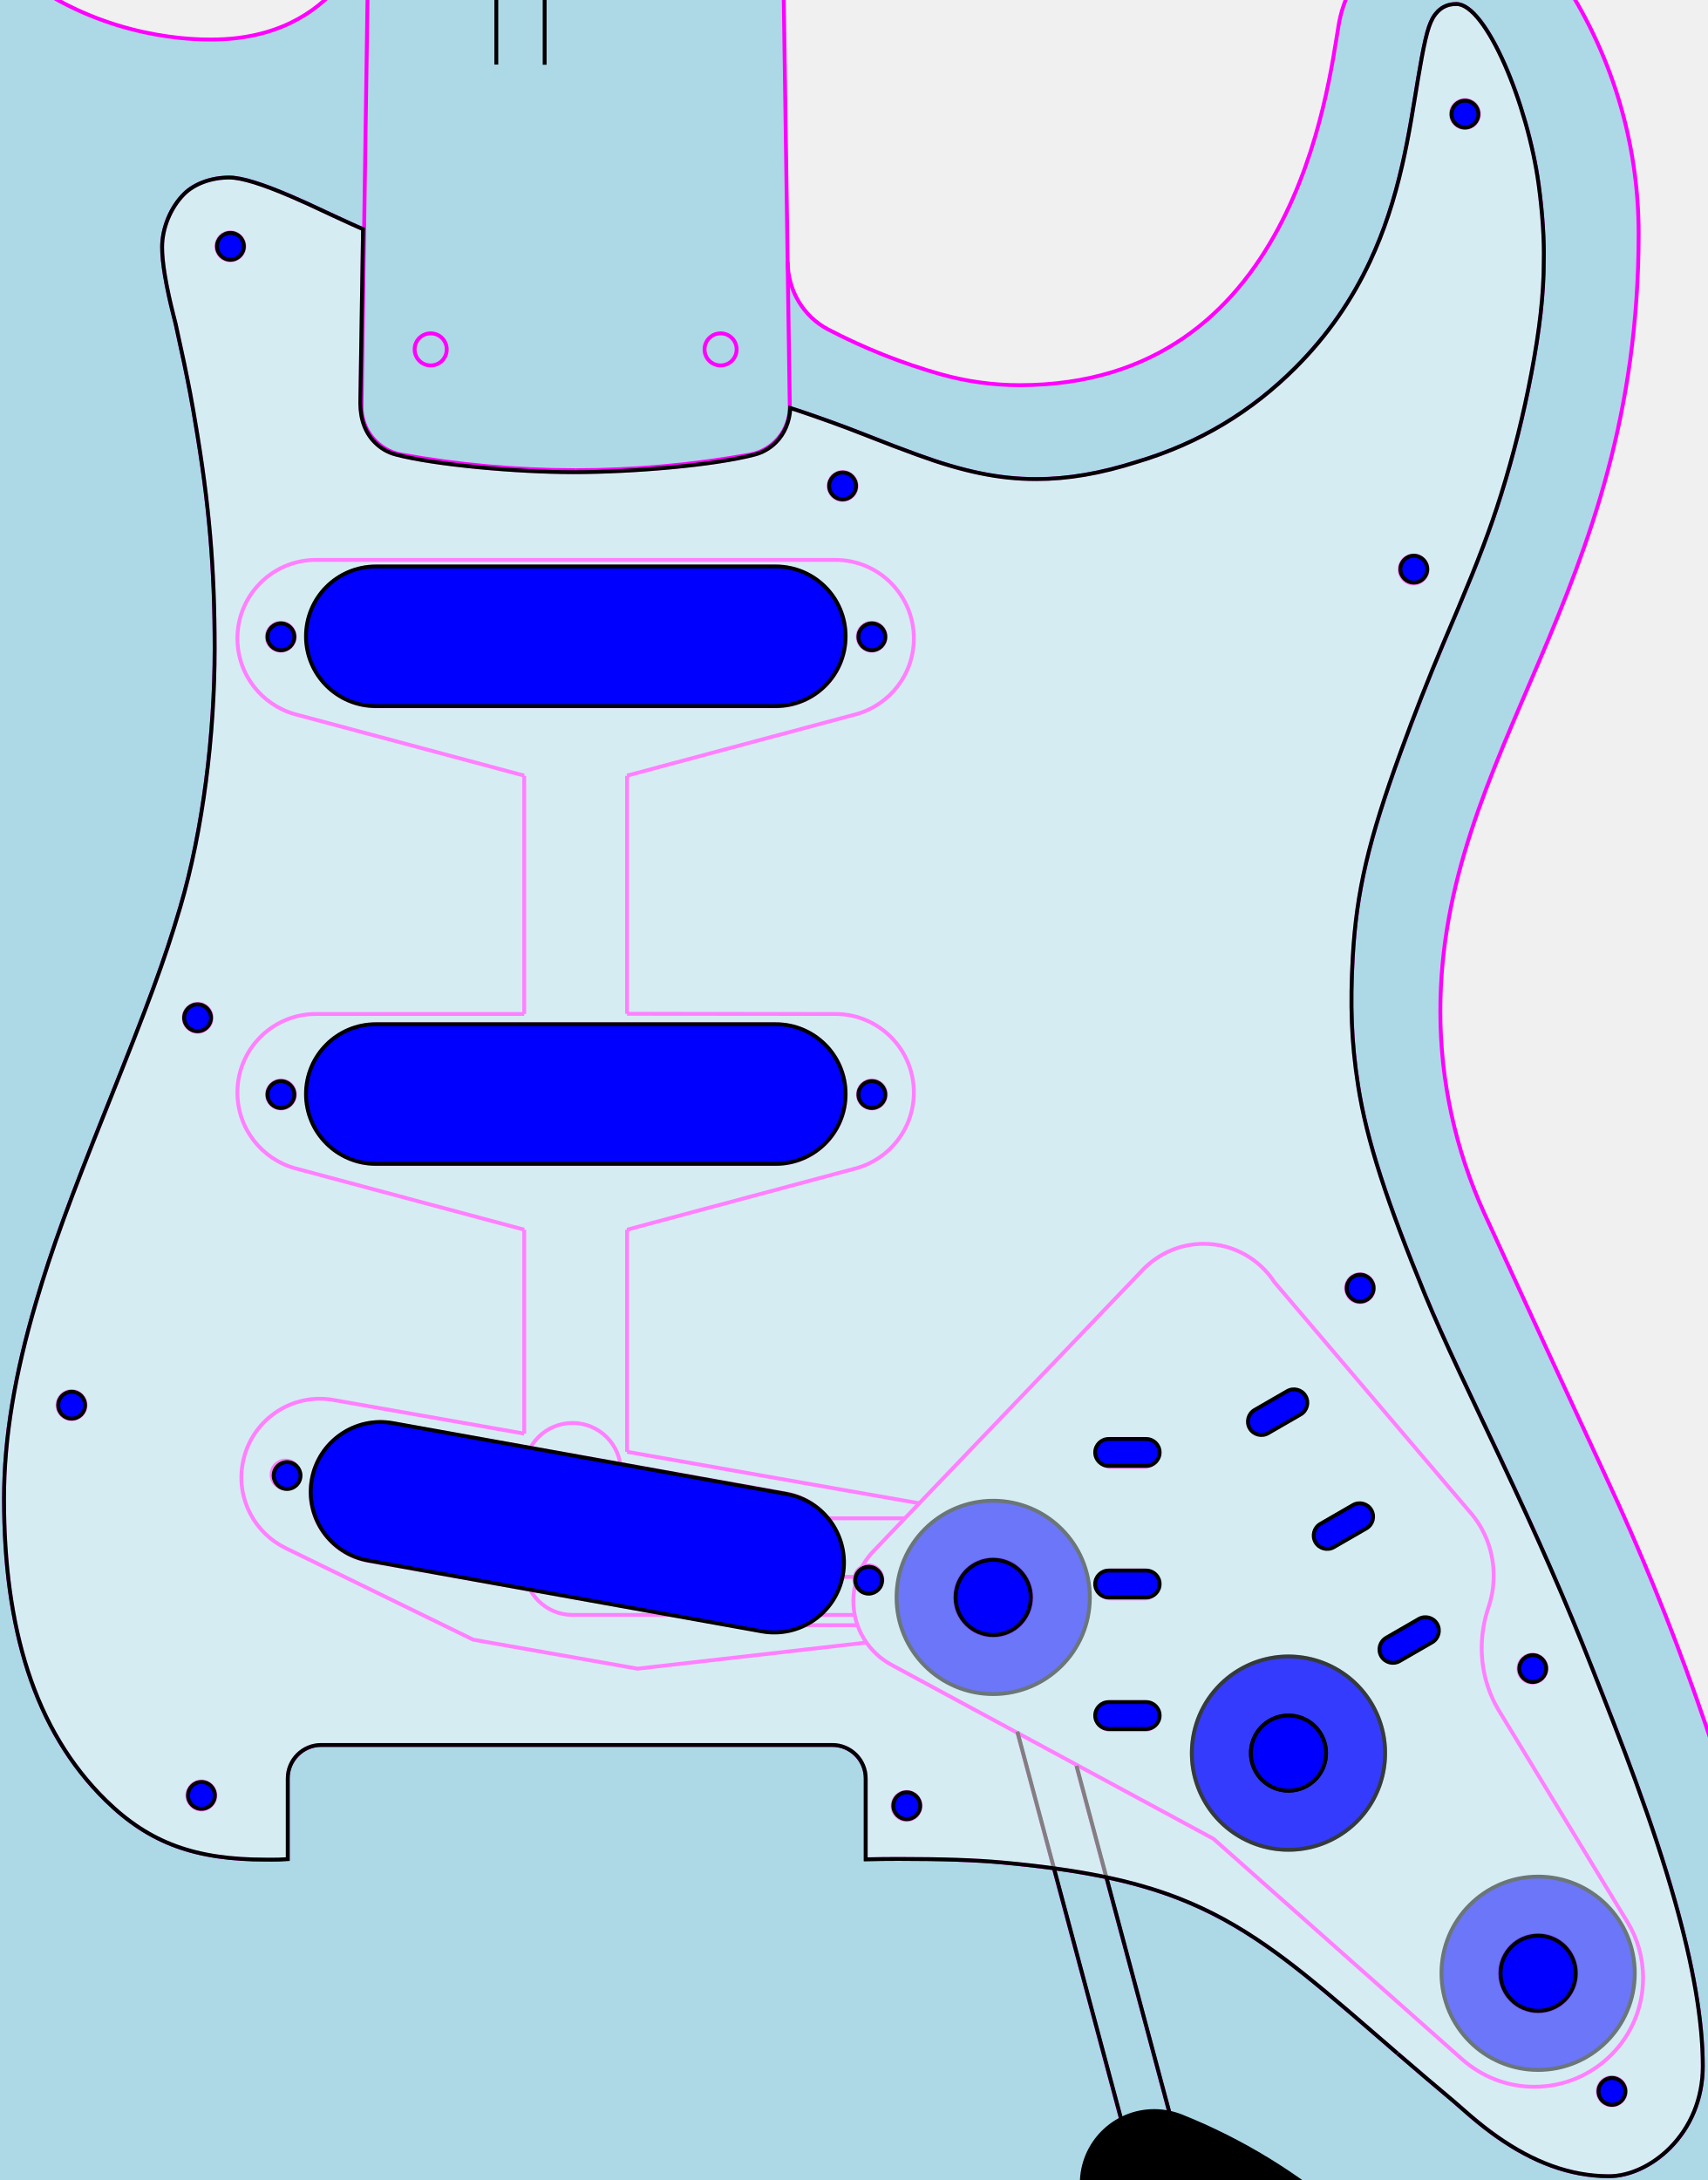
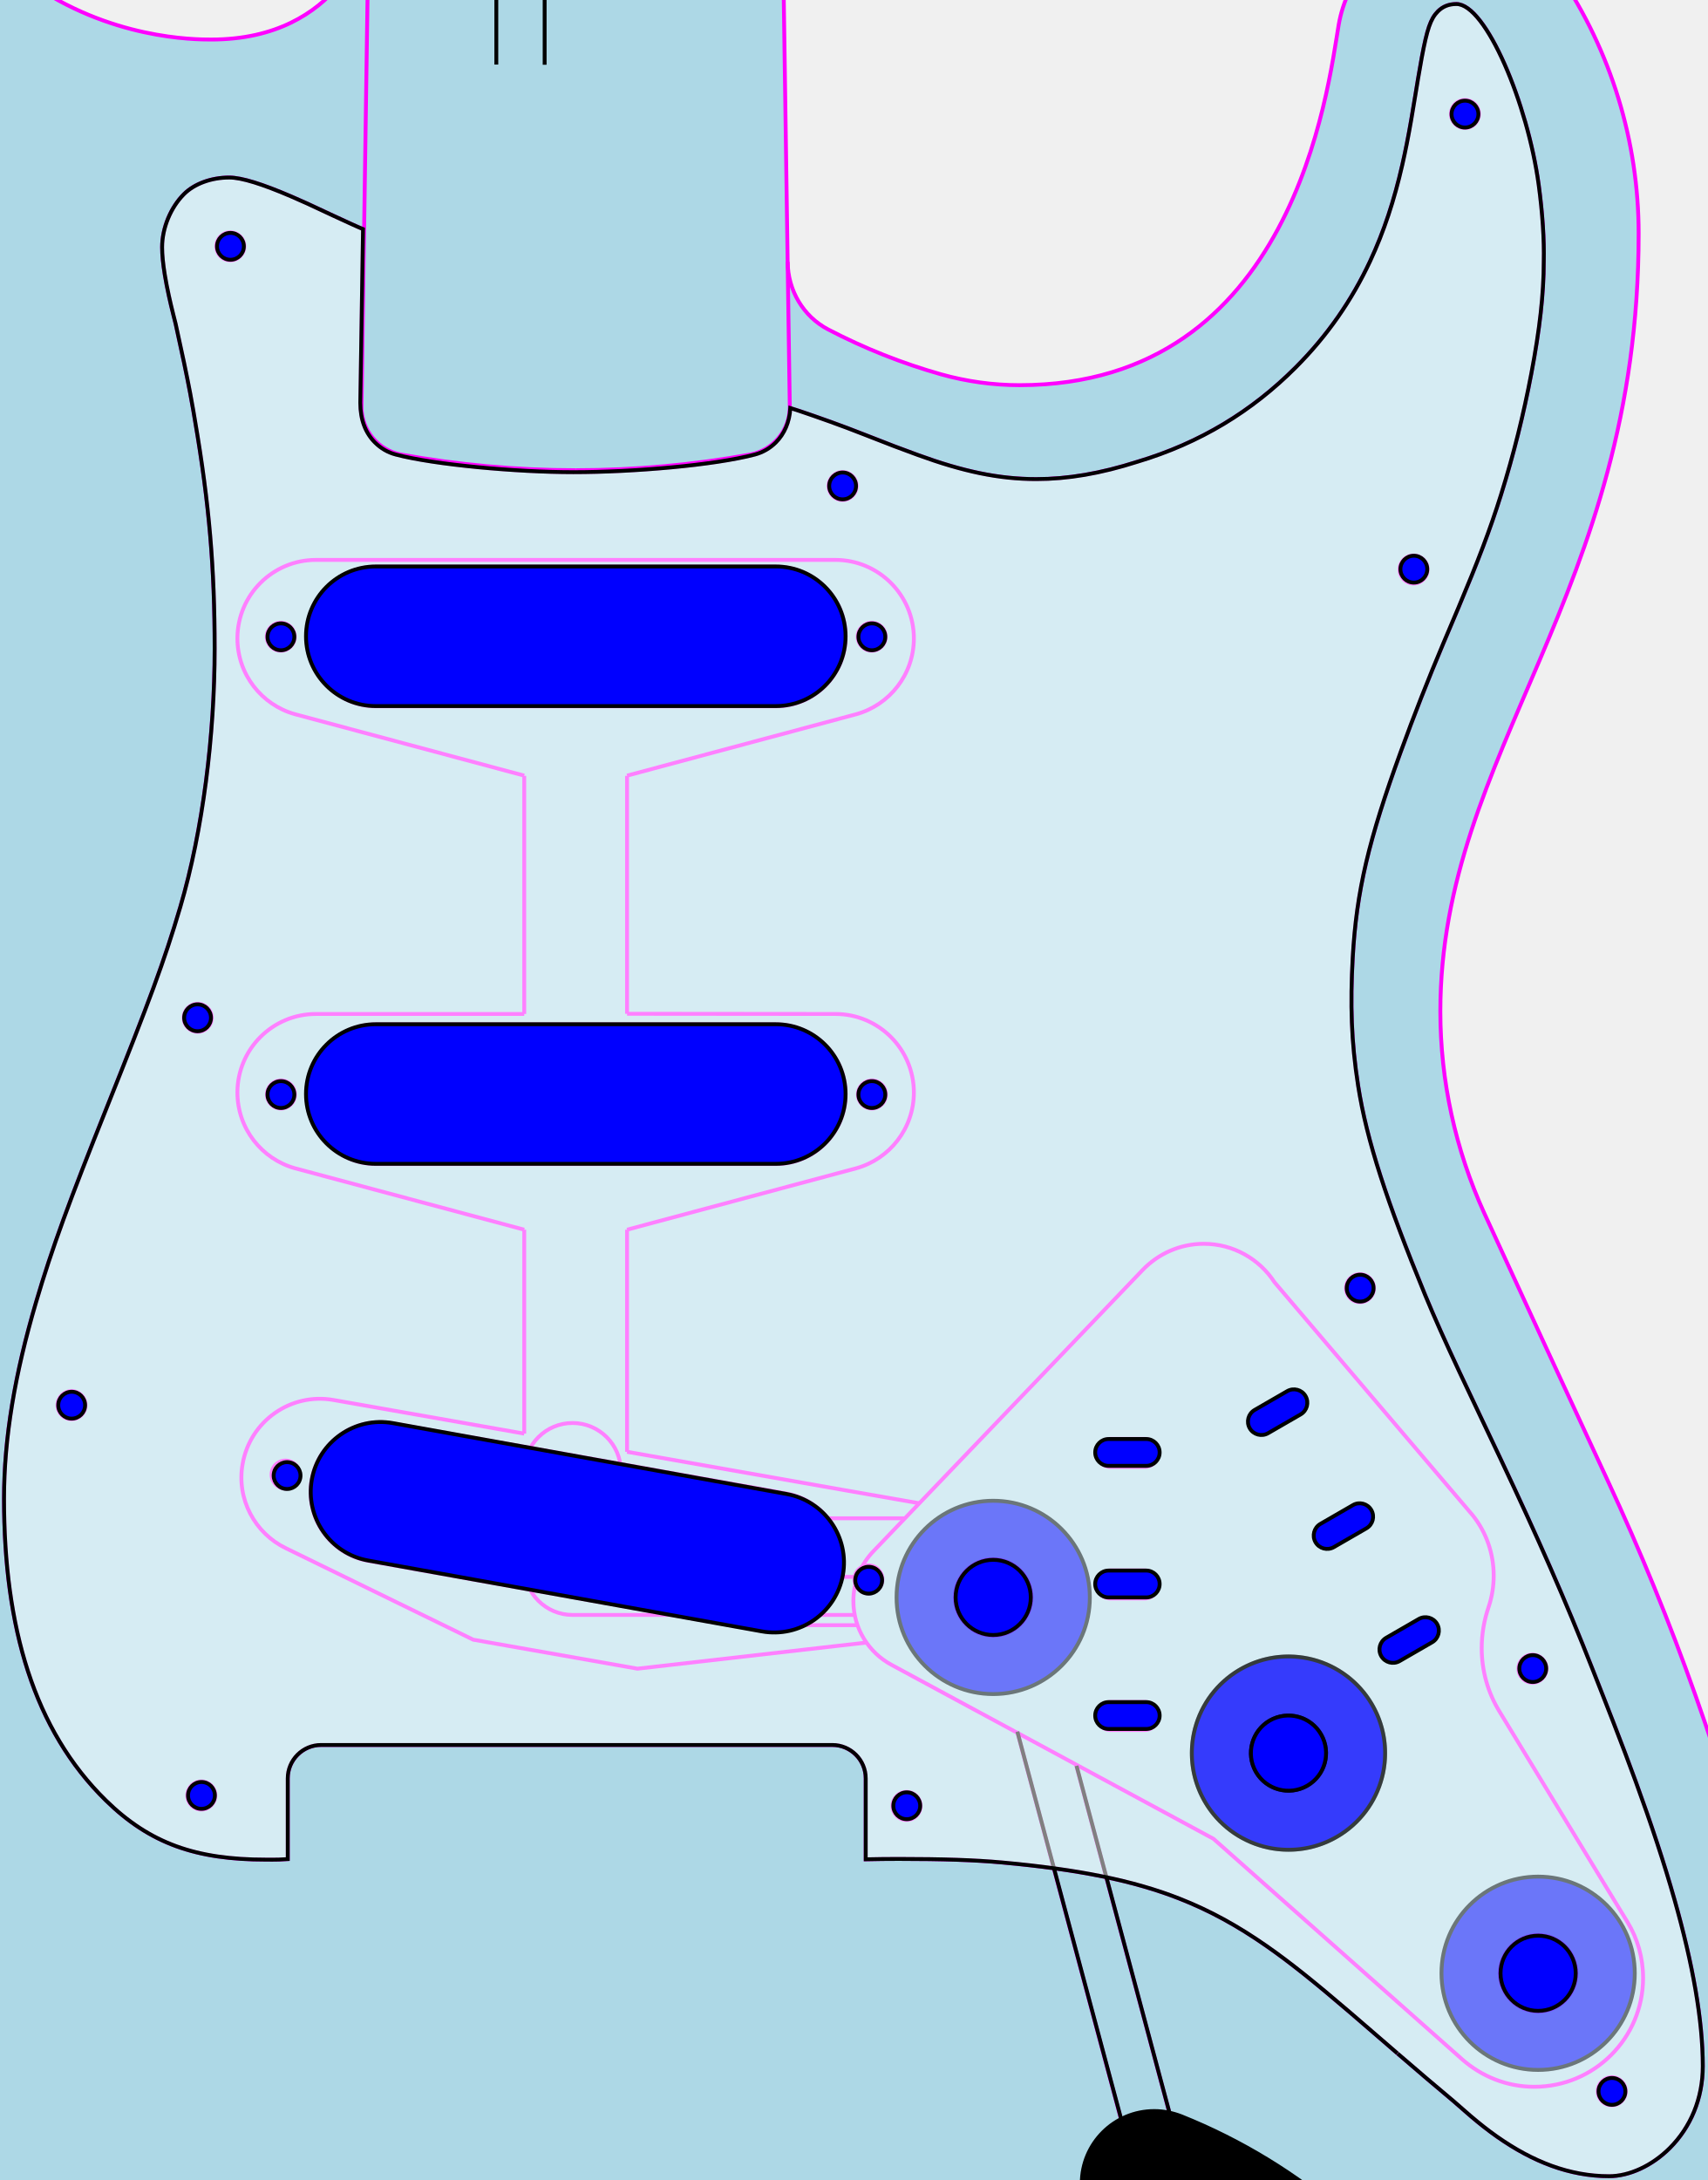
<svg xmlns="http://www.w3.org/2000/svg" xmlns:xlink="http://www.w3.org/1999/xlink" width="636px" height="812px">
  <style>
    #reference {
      /* display: none; */
      stroke: magenta;
      stroke-width: 1.44px;
    }

    #calculated {
      stroke: black;
      stroke-width: 1.44px;
    }

    defs * {
      fill: blue;
    }
  </style>
  <defs>
    <g id="knob">
      <circle r="36" opacity="0.5" fill="white" />
      <circle r="14" />
    </g>
    <circle id="screw" r="5" />
    <rect id="switch" width="10" height="24" rx="5" />
    <g id="pickup">
      <rect x="14" width="201" height="52" rx="26" />
      <circle r="5" cx="4.66" cy="26.2" />
      <circle r="5" cx="224.8" cy="26.2" />
    </g>
    <g id="bracket">
      <use xlink:href="#knob" x="0" y="0" />
      <use xlink:href="#switch" x="9" y="48" />
      <use xlink:href="#switch" x="58" y="48" />
      <use xlink:href="#switch" x="107" y="48" />
    </g>
  </defs>
  <g id="reference">
    <g id="body" fill="lightblue" transform="rotate(-90) translate(-1310, -384)">
-       <path d="M1212.471,677.429 C1201.887,677.501 1192.167,683.189 1187.271,692.549 C1180.287,705.941 1174.671,720.053 1170.567,734.597 C1167.903,744.101 1166.535,753.965 1166.535,763.829 C1166.535,866.069 1276.983,878.669 1300.743,882.701 C1309.527,884.213 1317.663,888.173 1324.287,894.149 C1333.719,902.645 1339.191,914.813 1339.191,927.557 C1339.191,942.533 1331.775,956.501 1319.391,964.925 C1290.951,984.149 1257.327,994.445 1222.983,994.445 C1088.055,994.445 1030.455,920.573 933.255,920.573 C907.407,920.573 881.775,926.189 858.159,936.917 C825.039,952.109 791.919,967.373 758.799,982.781 C706.239,1007.261 651.447,1026.629 595.359,1040.741 C562.959,1048.805 529.695,1052.909 496.359,1052.909 C483.255,1052.909 470.079,1052.333 457.047,1051.109 C433.503,1048.877 410.391,1043.549 388.215,1035.269 C370.863,1028.789 354.519,1019.933 339.615,1008.917 C306.135,984.221 278.703,952.109 259.479,915.101 C236.511,870.749 223.119,822.005 220.167,772.181 C218.439,742.517 217.359,712.853 217.143,683.189 C216.999,661.229 216.855,639.269 216.855,617.381 C216.855,575.981 217.215,534.653 217.935,493.325 C218.583,454.661 222.327,416.213 229.095,378.197 C233.631,352.637 240.831,327.581 250.623,303.533 C265.527,267.101 287.775,234.053 315.927,206.549 C330.903,192.005 347.823,179.621 366.255,169.829 C402.111,150.821 441.855,140.453 482.391,139.517 C485.199,139.445 488.079,139.445 490.887,139.445 C507.087,139.445 523.287,140.525 539.343,142.685 C590.319,149.525 640.647,160.973 689.607,176.885 C745.119,194.813 799.551,216.125 852.615,240.605 C870.183,248.669 888.039,256.085 906.183,262.781 C933.687,272.933 962.847,278.189 992.151,278.189 C1097.703,278.189 1189.935,202.445 1350.855,202.445 C1454.391,202.445 1522.143,243.053 1522.143,292.733 C1522.143,315.269 1502.415,334.709 1469.079,334.709 C1295.415,334.709 1295.271,450.845 1295.271,462.653 C1295.271,511.253 1334.871,521.477 1339.695,522.917 C1346.319,525.005 1350.855,531.197 1350.855,538.181 L1350.855,661.949 C1350.855,669.437 1344.807,675.557 1337.391,675.557" id="shape" />
+       <path d="M1212.471,677.429 C1201.887,677.501 1192.167,683.189 1187.271,692.549 C1180.287,705.941 1174.671,720.053 1170.567,734.597 C1167.903,744.101 1166.535,753.965 1166.535,763.829 C1166.535,866.069 1276.983,878.669 1300.743,882.701 C1309.527,884.213 1317.663,888.173 1324.287,894.149 C1333.719,902.645 1339.191,914.813 1339.191,927.557 C1339.191,942.533 1331.775,956.501 1319.391,964.925 C1290.951,984.149 1257.327,994.445 1222.983,994.445 C1088.055,994.445 1030.455,920.573 933.255,920.573 C907.407,920.573 881.775,926.189 858.159,936.917 C825.039,952.109 791.919,967.373 758.799,982.781 C706.239,1007.261 651.447,1026.629 595.359,1040.741 C562.959,1048.805 529.695,1052.909 496.359,1052.909 C483.255,1052.909 470.079,1052.333 457.047,1051.109 C433.503,1048.877 410.391,1043.549 388.215,1035.269 C370.863,1028.789 354.519,1019.933 339.615,1008.917 C306.135,984.221 278.703,952.109 259.479,915.101 C236.511,870.749 223.119,822.005 220.167,772.181 C218.439,742.517 217.359,712.853 217.143,683.189 C216.999,661.229 216.855,639.269 216.855,617.381 C216.855,575.981 217.215,534.653 217.935,493.325 C218.583,454.661 222.327,416.213 229.095,378.197 C233.631,352.637 240.831,327.581 250.623,303.533 C265.527,267.101 287.775,234.053 315.927,206.549 C330.903,192.005 347.823,179.621 366.255,169.829 C402.111,150.821 441.855,140.453 482.391,139.517 C485.199,139.445 488.079,139.445 490.887,139.445 C507.087,139.445 523.287,140.525 539.343,142.685 C590.319,149.525 640.647,160.973 689.607,176.885 C745.119,194.813 799.551,216.125 852.615,240.605 C870.183,248.669 888.039,256.085 906.183,262.781 C933.687,272.933 962.847,278.189 992.151,278.189 C1097.703,278.189 1189.935,202.445 1350.855,202.445 C1454.391,202.445 1522.143,243.053 1522.143,292.733 C1522.143,315.269 1502.415,334.709 1469.079,334.709 C1295.415,334.709 1295.271,450.845 1295.271,462.653 C1295.271,511.253 1334.871,521.477 1339.695,522.917 C1346.319,525.005 1350.855,531.197 1350.855,538.181 L1350.855,661.949 C1350.855,669.437 1344.807,675.557 1337.391,675.557" />
      <g id="pickups" transform="translate(586.2149, 472.4454)">
        <line x1="346.104" y1="106.848" x2="434.88" y2="106.848" />
        <line x1="346.176" y1="145.152" x2="434.88" y2="145.152" />
        <line x1="189.792" y1="106.848" x2="265.752" y2="106.848" />
        <line x1="183.024" y1="145.152" x2="265.752" y2="145.152" />
        <path d="M434.88,145.152 L457.776,230.616 C461.232,242.928 472.536,252 486,252 C502.128,252 515.232,238.896 515.232,222.768 L515.232,126 L515.232,29.232 C515.232,13.104 502.128,1.13686838e-13 486,1.13686838e-13 C472.536,1.13686838e-13 461.232,9.072 457.776,21.384 L434.88,106.848" />
        <path d="M265.752,145.152 L288.648,230.616 C292.104,242.928 303.408,252 316.872,252 C333,252 346.104,238.896 346.104,222.768 L346.176,145.152" />
        <path d="M346.104,106.848 L346.104,29.232 C346.104,13.104 333,1.70530257e-13 316.872,1.70530257e-13 C303.408,1.70530257e-13 292.104,9.072 288.648,21.384 L265.752,106.848" />
        <path d="M189.792,106.848 L202.32,35.784 C205.128,19.872 194.472,4.752 178.56,1.944 C165.384,-0.432 152.64,6.552 147.096,18.072 L113.04,87.84 L102.24,149.04 L110.808,224.136 L111.96,234.36" />
        <polyline points="163.872 253.872 168.696 226.368 183.024 145.152" />
        <path d="M122.256,229.968 L122.256,124.848 C122.256,114.912 130.32,106.848 140.256,106.848 L175.752,106.848 C185.688,106.848 193.752,114.912 193.752,124.848 C193.752,134.784 185.688,142.848 175.752,142.848 L158.256,142.848 L158.256,248.544" />
      </g>
      <g id="neck" transform="translate(1173.879, 538.4694)">
        <g id="shape" transform="translate(-40.024, -20.8)" fill="none">
          <path d="M1,80.776 C1,102.952 3.016,124.696 6.832,145.792 C8.416,154.36 15.976,160.552 24.544,160.552 L361,155.584" />
          <path d="M1,80.776 C1,58.6 3.016,36.856 6.832,15.76 C8.416,7.192 15.976,1 24.544,1 L361,5.968" />
        </g>
-         <g id="bolts" transform="translate(0, 0)">
-           <path d="M5.976,0 C9.288,0 11.952,2.664 11.952,5.976 C11.952,9.288 9.288,11.952 5.976,11.952 C2.664,11.952 0,9.288 0,5.976 C0,2.664 2.664,0 5.976,0 Z" />
-           <path d="M149.976,108 C153.288,108 155.952,110.664 155.952,113.976 C155.952,117.288 153.288,119.952 149.976,119.952 C146.664,119.952 144,117.288 144,113.976 C144,110.664 146.664,108 149.976,108 Z" />
-           <path d="M5.976,108 C9.288,108 11.952,110.664 11.952,113.976 C11.952,117.288 9.288,119.952 5.976,119.952 C2.664,119.952 0,117.288 0,113.976 C0,110.664 2.664,108 5.976,108 Z" />
-           <path d="M149.976,0 C153.288,0 155.952,2.664 155.952,5.976 C155.952,9.288 153.288,11.952 149.976,11.952 C146.664,11.952 144,9.288 144,5.976 C144,2.664 146.664,0 149.976,0 Z" />
-         </g>
      </g>
-       <g id="controls" transform="translate(409.1749, 492.6774)">
-         <path d="M133.768,436.032 L215.92,343.368 L280.72,223.416 C285.256,214.992 294.184,209.232 304.48,209.232 C311.752,209.232 318.304,212.112 323.128,216.792 L427.816,317.016 C433.792,322.776 437.536,330.84 437.536,339.768 C437.536,350.784 431.848,360.504 423.208,366.12 L336.448,439.92 C330.256,444.888 322.408,447.768 313.912,447.768 C309.88,447.768 305.992,447.12 302.32,445.896 C297.496,444.24 292.312,443.304 286.912,443.304 C278.344,443.304 270.28,445.68 263.44,449.856 L184.816,497.664 C178.768,501.336 171.64,503.424 164.08,503.424 C141.688,503.424 123.544,485.28 123.544,462.888 C123.544,452.592 127.432,443.232 133.768,436.032 Z" id="shape" />
-       </g>
-       <g id="jack" transform="translate(410.1749, 805.4454)">
-         <path d="M110.736,19.08 C92.808,63.864 60.336,101.304 18.576,125.496 C3.816,134.064 -13.968,120.456 -9.504,103.968 C3.096,57.384 30.888,16.344 69.48,-12.6 C74.016,-15.984 79.632,-18 85.68,-18 C100.584,-18 112.68,-5.904 112.68,9 C112.68,12.528 111.96,15.912 110.736,19.08 Z" id="shape" />
-       </g>
+       <path id="controls" transform="translate(409.1749, 492.6774)" d="M133.768,436.032 L215.92,343.368 L280.72,223.416 C285.256,214.992 294.184,209.232 304.48,209.232 C311.752,209.232 318.304,212.112 323.128,216.792 L427.816,317.016 C433.792,322.776 437.536,330.84 437.536,339.768 C437.536,350.784 431.848,360.504 423.208,366.12 L336.448,439.92 C330.256,444.888 322.408,447.768 313.912,447.768 C309.88,447.768 305.992,447.12 302.32,445.896 C297.496,444.24 292.312,443.304 286.912,443.304 C278.344,443.304 270.28,445.68 263.44,449.856 L184.816,497.664 C178.768,501.336 171.64,503.424 164.08,503.424 C141.688,503.424 123.544,485.28 123.544,462.888 C123.544,452.592 127.432,443.232 133.768,436.032 Z" />
+       <path id="jack" transform="translate(410.1749, 805.4454)" d="M110.736,19.08 C92.808,63.864 60.336,101.304 18.576,125.496 C3.816,134.064 -13.968,120.456 -9.504,103.968 C3.096,57.384 30.888,16.344 69.48,-12.6 C74.016,-15.984 79.632,-18 85.68,-18 C100.584,-18 112.68,-5.904 112.68,9 C112.68,12.528 111.96,15.912 110.736,19.08 Z" />
      <g id="tunnels" transform="translate(519.7589, 679.4454)">
        <g id="ground" transform="translate(184.396, 0)">
          <line x1="0.5" y1="24.048" x2="0.5" y2="0" />
          <line x1="18.5" y1="24.12" x2="18.5" y2="5.68434189e-14" />
        </g>
        <g id="jack" transform="translate(0, 82.664)">
          <line x1="5.68434189e-14" y1="39.736" x2="144.648" y2="1" />
          <line x1="132.984" y1="22.744" x2="3.024" y2="57.592" />
        </g>
      </g>
    </g>
    <g id="pickguard" fill="none">
      <path d="M573.206,68.806 L573.206,68.806 C574.653,79.487 575.3,89.418 575.097,97.476 C575.097,109.458 573.565,122.826 570.47,139.105 C567.574,154.34 563.926,169.117 559.147,184.365 C555.084,197.329 550.508,209.237 543.264,226.444 C542.153,229.083 538.303,238.161 537.624,239.77 C531.973,253.156 526.773,266.404 521.786,280.108 C509.88,312.83 505.3,331.864 503.925,356.781 C502.969,374.075 503.365,387.885 505.944,404.411 C509.142,424.896 516.674,447.682 530.908,482.372 C534.379,490.746 538.395,499.716 543.732,511.132 C546.75,517.586 557.963,541.191 558.91,543.195 C573.018,573.076 583.148,595.968 593.446,622.198 C594.134,623.951 596.656,630.358 597.043,631.343 C598.551,635.18 599.771,638.299 600.978,641.409 C604.092,649.434 606.817,656.632 609.411,663.741 C615.142,679.446 619.911,693.846 623.779,707.496 C630.636,731.699 634.343,752.498 634.343,769.589 C634.343,781.695 629.793,792.35 622.053,800.091 C615.422,806.722 606.951,810.589 599.411,810.589 C584.713,810.589 570.959,805.172 557.7,795.858 C554.295,793.466 551.112,790.953 547.77,788.098 C546.331,786.868 542.066,783.098 541.349,782.499 C534.742,776.98 528.42,771.592 520.66,764.897 C521.144,765.314 506.589,752.726 502.832,749.507 C489.648,738.213 480.76,731.076 471.916,724.904 C461.006,717.291 450.655,711.607 439.308,707.158 C422.203,700.451 401.91,696.344 373.408,693.737 C363.276,692.809 350.82,692.406 334.764,692.406 C330.736,692.406 326.732,692.452 322.503,692.549 C322.503,690.279 322.503,689.95 322.503,684.962 C322.503,678.76 322.503,678.76 322.503,671.698 C322.503,666.923 322.503,666.923 322.503,662.415 C322.503,655.537 316.93,649.963 310.052,649.963 L119.65,649.963 C112.773,649.963 107.199,655.538 107.199,662.415 L107.199,692.47 C104.587,692.643 103.119,692.69 101.402,692.681 C101.168,692.68 101.048,692.679 100.522,692.674 C99.878,692.668 99.504,692.666 99.038,692.666 C73.023,692.666 55.831,686.69 39.413,670.593 C12.655,644.361 1.5,606.072 1.5,558.268 C1.5,535.493 5.563,511.73 13.424,485.072 C19.446,464.651 25.967,447.093 39.686,412.77 C55.655,372.821 61.158,358.185 67.17,337.817 C75.586,309.3 79.969,273.758 79.969,241.565 C79.969,211.691 77.973,187.819 72.688,156.931 C72.63,156.593 72.203,154.017 72.031,153.009 C71.684,150.982 71.306,148.882 70.839,146.422 C69.588,139.838 67.847,131.476 65.417,120.573 C65.357,120.304 64.681,117.662 64.521,117.025 C63.941,114.71 63.414,112.496 62.914,110.207 C62.314,107.463 61.802,104.834 61.395,102.347 C60.746,98.371 60.393,94.911 60.393,92.096 C60.393,84.845 63.64,77.197 68.53,72.309 C72.396,68.441 78.713,66.123 85.409,66.123 C90.072,66.123 97.861,68.617 108.44,73.153 C110.38,73.986 112.405,74.882 114.552,75.857 C115.457,76.268 132.124,84.125 135.245,85.345 C134.892,110.784 134.228,147.709 134.228,150.043 C134.228,156.341 136.16,161.289 139.678,164.808 C141.886,167.015 144.467,168.521 147.42,169.3 C161.96,173.14 192.687,175.876 213.564,175.876 C235.9,175.876 266.09,173.293 281.206,169.3 C284.121,168.53 286.827,166.987 289.009,164.804 C292.207,161.606 294.136,157.214 294.415,151.976 C297.448,152.897 307.59,156.383 315.538,159.378 C317.639,160.17 319.559,160.911 322.034,161.882 C322.243,161.964 322.243,161.964 322.451,162.045 C332.466,165.976 334.481,166.752 341.92,169.466 C358.705,175.589 372.02,178.451 386.058,178.451 C397.756,178.451 409.955,176.393 423.68,172.004 C447.123,164.988 466.347,153.192 482.633,136.908 C494.522,125.018 503.583,111.864 510.4,97.299 C515.588,86.214 519.387,74.562 522.386,61.462 C523.584,56.23 524.635,50.873 525.716,44.67 C526.364,40.953 528.504,27.907 528.284,29.222 C528.802,26.117 529.237,23.63 529.672,21.323 C531.615,11.015 532.882,7.008 535.648,4.243 C537.479,2.411 539.723,1.5 542.548,1.5 C553.553,1.5 569.125,38.686 573.206,68.806 Z" id="shape" />
      <g id="controls" transform="translate(334, 480.5101)">
        <g id="knob" transform="translate(202, 218.4899)">
-           <path d="M51.22,36 C51.22,43.853 44.853,50.22 37,50.22 C29.147,50.22 22.78,43.853 22.78,36 C22.78,28.147 29.147,21.78 37,21.78 C44.853,21.78 51.22,28.147 51.22,36 Z" id="hole" />
+           <path d="M51.22,36 C51.22,43.853 44.853,50.22 37,50.22 C29.147,50.22 22.78,43.853 22.78,36 C22.78,28.147 29.147,21.78 37,21.78 C44.853,21.78 51.22,28.147 51.22,36 Z" />
        </g>
        <g id="bracket" transform="translate(75.2625, 35.3537)">
          <g id="switches" transform="translate(10.8, 74.3) rotate(90) translate(-10.8, -74.3)translate(-42.7, 63.5)">
+             <rect id="neck" x="-0.72" y="-0.72" width="10.44" height="23.04" rx="5.22" />
+             <rect id="middle" x="48.28" y="-0.72" width="10.44" height="23.04" rx="5.22" />
            <rect id="bridge" x="97.28" y="-0.72" width="10.44" height="23.04" rx="5.22" />
-             <rect id="middle" x="48.28" y="-0.72" width="10.44" height="23.04" rx="5.22" />
-             <rect id="neck" x="-0.72" y="-0.72" width="10.44" height="23.04" rx="5.22" />
          </g>
-           <g id="knob" transform="translate(-75.2625, 43.1362)">
-             <path d="M50.22,36 C50.22,43.853 43.853,50.22 36,50.22 C28.147,50.22 21.78,43.853 21.78,36 C21.78,28.147 28.147,21.78 36,21.78 C43.853,21.78 50.22,28.147 50.22,36 Z" id="hole" />
+           <g transform="translate(-75.2625, 43.1362)">
+             <path d="M50.22,36 C50.22,43.853 43.853,50.22 36,50.22 C28.147,50.22 21.78,43.853 21.78,36 C21.78,28.147 28.147,21.78 36,21.78 C43.853,21.78 50.22,28.147 50.22,36 Z" />
          </g>
        </g>
      </g>
      <g id="pickups" transform="translate(100.0962, 211.0529)">
        <g id="bridge" transform="translate(0.9038, 317.9471)">
-           <path d="M187.253,78.881 C185.723,78.881 184.177,78.744 182.658,78.473 L36.148,52.365 C22.025,49.849 12.584,36.312 15.1,22.189 C17.315,9.757 28.074,0.734 40.681,0.734 C42.211,0.734 43.757,0.87 45.275,1.142 L191.787,27.249 C205.909,29.766 215.352,43.303 212.834,57.426 C210.619,69.858 199.861,78.881 187.253,78.881 Z" id="pickup" />
-           <path d="M223.426,54.138 C226.263,54.643 228.154,57.354 227.648,60.192 C227.143,63.029 224.432,64.92 221.594,64.414 C218.756,63.908 216.866,61.198 217.372,58.36 C217.878,55.522 220.588,53.632 223.426,54.138 Z" id="screw" />
-           <path d="M6.306,15.105 C9.143,15.61 11.034,18.32 10.528,21.159 C10.023,23.997 7.312,25.887 4.474,25.381 C1.637,24.875 -0.254,22.165 0.252,19.327 C0.758,16.49 3.468,14.599 6.306,15.105 Z" id="screw" />
+           <path d="M187.253,78.881 C185.723,78.881 184.177,78.744 182.658,78.473 L36.148,52.365 C22.025,49.849 12.584,36.312 15.1,22.189 C17.315,9.757 28.074,0.734 40.681,0.734 C42.211,0.734 43.757,0.87 45.275,1.142 L191.787,27.249 C205.909,29.766 215.352,43.303 212.834,57.426 C210.619,69.858 199.861,78.881 187.253,78.881 Z" />
+           <path d="M223.426,54.138 C226.263,54.643 228.154,57.354 227.648,60.192 C227.143,63.029 224.432,64.92 221.594,64.414 C218.756,63.908 216.866,61.198 217.372,58.36 C217.878,55.522 220.588,53.632 223.426,54.138 Z" />
+           <path d="M6.306,15.105 C9.143,15.61 11.034,18.32 10.528,21.159 C10.023,23.997 7.312,25.887 4.474,25.381 C1.637,24.875 -0.254,22.165 0.252,19.327 C0.758,16.49 3.468,14.599 6.306,15.105 Z" />
        </g>
        <g id="middle" transform="translate(-0.0962, 169.9471)">
-           <path d="M40.197,52.581 C25.852,52.581 14.181,40.91 14.181,26.565 C14.181,12.22 25.852,0.55 40.197,0.55 L189.016,0.55 C203.361,0.55 215.031,12.22 215.031,26.565 C215.031,40.91 203.361,52.581 189.016,52.581 L40.197,52.581 Z" id="pickup" />
-           <path d="M9.888,26.665 C9.888,29.548 7.551,31.885 4.668,31.885 C1.786,31.885 -0.552,29.548 -0.552,26.665 C-0.552,23.783 1.786,21.445 4.668,21.445 C7.551,21.445 9.888,23.783 9.888,26.665 Z" id="screw" />
-           <path d="M230.037,26.665 C230.037,29.548 227.699,31.885 224.817,31.885 C221.934,31.885 219.597,29.548 219.597,26.665 C219.597,23.783 221.934,21.445 224.817,21.445 C227.699,21.445 230.037,23.783 230.037,26.665 Z" id="screw" />
+           <path d="M40.197,52.581 C25.852,52.581 14.181,40.91 14.181,26.565 C14.181,12.22 25.852,0.55 40.197,0.55 L189.016,0.55 C203.361,0.55 215.031,12.22 215.031,26.565 C215.031,40.91 203.361,52.581 189.016,52.581 L40.197,52.581 Z" />
+           <path d="M9.888,26.665 C9.888,29.548 7.551,31.885 4.668,31.885 C1.786,31.885 -0.552,29.548 -0.552,26.665 C-0.552,23.783 1.786,21.445 4.668,21.445 C7.551,21.445 9.888,23.783 9.888,26.665 Z" />
+           <path d="M230.037,26.665 C230.037,29.548 227.699,31.885 224.817,31.885 C221.934,31.885 219.597,29.548 219.597,26.665 C219.597,23.783 221.934,21.445 224.817,21.445 C227.699,21.445 230.037,23.783 230.037,26.665 Z" />
        </g>
        <g id="neck" transform="translate(-0.0962, -0.0529)">
-           <path d="M40.197,52.083 C25.852,52.083 14.182,40.413 14.182,26.068 C14.182,11.723 25.852,0.053 40.197,0.053 L189.016,0.053 C203.361,0.053 215.031,11.723 215.031,26.068 C215.031,40.413 203.361,52.083 189.016,52.083 L40.197,52.083 Z" id="pickup" />
-           <path d="M9.816,26.168 C9.816,29.051 7.479,31.388 4.596,31.388 C1.714,31.388 -0.624,29.051 -0.624,26.168 C-0.624,23.285 1.714,20.948 4.596,20.948 C7.479,20.948 9.816,23.285 9.816,26.168 Z" id="screw" />
-           <path d="M229.965,26.168 C229.965,29.051 227.627,31.388 224.745,31.388 C221.862,31.388 219.525,29.051 219.525,26.168 C219.525,23.285 221.862,20.948 224.745,20.948 C227.627,20.948 229.965,23.285 229.965,26.168 Z" id="screw" />
+           <path d="M40.197,52.083 C25.852,52.083 14.182,40.413 14.182,26.068 C14.182,11.723 25.852,0.053 40.197,0.053 L189.016,0.053 C203.361,0.053 215.031,11.723 215.031,26.068 C215.031,40.413 203.361,52.083 189.016,52.083 L40.197,52.083 Z" />
+           <path d="M9.816,26.168 C9.816,29.051 7.479,31.388 4.596,31.388 C1.714,31.388 -0.624,29.051 -0.624,26.168 C-0.624,23.285 1.714,20.948 4.596,20.948 C7.479,20.948 9.816,23.285 9.816,26.168 Z" />
+           <path d="M229.965,26.168 C229.965,29.051 227.627,31.388 224.745,31.388 C221.862,31.388 219.525,29.051 219.525,26.168 C219.525,23.285 221.862,20.948 224.745,20.948 C227.627,20.948 229.965,23.285 229.965,26.168 Z" />
        </g>
      </g>
      <g id="screws" transform="translate(22, 37)">
-         <path d="M297.106,144.025 C297.106,146.908 294.769,149.245 291.886,149.245 C289.003,149.245 286.666,146.908 286.666,144.025 C286.666,141.143 289.003,138.805 291.886,138.805 C294.769,138.805 297.106,141.143 297.106,144.025 Z" id="countersunk" />
-         <path d="M528.271,2.84 L528.271,2.84 C529.203,4.455 529.203,6.444 528.271,8.06 C527.338,9.675 525.615,10.67 523.75,10.67 C521.885,10.67 520.162,9.675 519.229,8.06 C518.297,6.444 518.297,4.455 519.229,2.84 C520.162,1.225 521.885,0.23 523.75,0.23 C525.615,0.23 527.338,1.225 528.271,2.84 Z" id="countersunk" />
-         <path d="M509.824,175.128 C509.824,178.011 507.487,180.348 504.604,180.348 C501.721,180.348 499.384,178.011 499.384,175.128 C499.384,172.245 501.721,169.908 504.604,169.908 C507.487,169.908 509.824,172.245 509.824,175.128 Z" id="countersunk" />
-         <path d="M489.853,442.821 C489.853,445.703 487.516,448.041 484.633,448.041 C481.751,448.041 479.413,445.703 479.413,442.821 C479.413,439.938 481.751,437.601 484.633,437.601 C487.516,437.601 489.853,439.938 489.853,442.821 Z" id="countersunk" />
-         <path d="M554.113,584.536 C554.113,587.419 551.775,589.756 548.893,589.756 C546.01,589.756 543.673,587.419 543.673,584.536 C543.673,581.653 546.01,579.316 548.893,579.316 C551.775,579.316 554.113,581.653 554.113,584.536 Z" id="countersunk" />
-         <path d="M583.654,741.941 C583.654,744.823 581.316,747.16 578.434,747.16 C575.551,747.16 573.214,744.823 573.214,741.941 C573.214,739.058 575.551,736.721 578.434,736.721 C581.316,736.721 583.654,739.058 583.654,741.941 Z" id="countersunk" />
-         <path d="M320.945,635.665 C320.945,638.548 318.607,640.885 315.725,640.885 C312.842,640.885 310.505,638.548 310.505,635.665 C310.505,632.783 312.842,630.445 315.725,630.445 C318.607,630.445 320.945,632.783 320.945,635.665 Z" id="countersunk" />
-         <path d="M58.225,631.774 C58.225,634.657 55.888,636.994 53.005,636.994 C50.123,636.994 47.785,634.657 47.785,631.774 C47.785,628.892 50.123,626.554 53.005,626.554 C55.888,626.554 58.225,628.892 58.225,631.774 Z" id="countersunk" />
-         <path d="M9.874,486.389 C9.874,489.271 7.537,491.608 4.654,491.608 C1.771,491.608 -0.566,489.271 -0.566,486.389 C-0.566,483.506 1.771,481.168 4.654,481.168 C7.537,481.168 9.874,483.506 9.874,486.389 Z" id="countersunk" />
-         <path d="M56.874,342.108 C56.874,344.99 54.537,347.328 51.654,347.328 C48.771,347.328 46.434,344.99 46.434,342.108 C46.434,339.225 48.771,336.888 51.654,336.888 C54.537,336.888 56.874,339.225 56.874,342.108 Z" id="countersunk" />
-         <path d="M69.025,54.757 C69.025,57.639 66.688,59.977 63.805,59.977 C60.922,59.977 58.585,57.639 58.585,54.757 C58.585,51.874 60.922,49.536 63.805,49.536 C66.688,49.536 69.025,51.874 69.025,54.757 Z" id="countersunk" />
+         <path d="M297.106,144.025 C297.106,146.908 294.769,149.245 291.886,149.245 C289.003,149.245 286.666,146.908 286.666,144.025 C286.666,141.143 289.003,138.805 291.886,138.805 C294.769,138.805 297.106,141.143 297.106,144.025 Z" />
+         <path d="M528.271,2.84 L528.271,2.84 C529.203,4.455 529.203,6.444 528.271,8.06 C527.338,9.675 525.615,10.67 523.75,10.67 C521.885,10.67 520.162,9.675 519.229,8.06 C518.297,6.444 518.297,4.455 519.229,2.84 C520.162,1.225 521.885,0.23 523.75,0.23 C525.615,0.23 527.338,1.225 528.271,2.84 Z" />
+         <path d="M509.824,175.128 C509.824,178.011 507.487,180.348 504.604,180.348 C501.721,180.348 499.384,178.011 499.384,175.128 C499.384,172.245 501.721,169.908 504.604,169.908 C507.487,169.908 509.824,172.245 509.824,175.128 Z" />
+         <path d="M489.853,442.821 C489.853,445.703 487.516,448.041 484.633,448.041 C481.751,448.041 479.413,445.703 479.413,442.821 C479.413,439.938 481.751,437.601 484.633,437.601 C487.516,437.601 489.853,439.938 489.853,442.821 Z" />
+         <path d="M554.113,584.536 C554.113,587.419 551.775,589.756 548.893,589.756 C546.01,589.756 543.673,587.419 543.673,584.536 C543.673,581.653 546.01,579.316 548.893,579.316 C551.775,579.316 554.113,581.653 554.113,584.536 Z" />
+         <path d="M583.654,741.941 C583.654,744.823 581.316,747.16 578.434,747.16 C575.551,747.16 573.214,744.823 573.214,741.941 C573.214,739.058 575.551,736.721 578.434,736.721 C581.316,736.721 583.654,739.058 583.654,741.941 Z" />
+         <path d="M320.945,635.665 C320.945,638.548 318.607,640.885 315.725,640.885 C312.842,640.885 310.505,638.548 310.505,635.665 C310.505,632.783 312.842,630.445 315.725,630.445 C318.607,630.445 320.945,632.783 320.945,635.665 Z" />
+         <path d="M58.225,631.774 C58.225,634.657 55.888,636.994 53.005,636.994 C50.123,636.994 47.785,634.657 47.785,631.774 C47.785,628.892 50.123,626.554 53.005,626.554 C55.888,626.554 58.225,628.892 58.225,631.774 Z" />
+         <path d="M9.874,486.389 C9.874,489.271 7.537,491.608 4.654,491.608 C1.771,491.608 -0.566,489.271 -0.566,486.389 C-0.566,483.506 1.771,481.168 4.654,481.168 C7.537,481.168 9.874,483.506 9.874,486.389 Z" />
+         <path d="M56.874,342.108 C56.874,344.99 54.537,347.328 51.654,347.328 C48.771,347.328 46.434,344.99 46.434,342.108 C46.434,339.225 48.771,336.888 51.654,336.888 C54.537,336.888 56.874,339.225 56.874,342.108 Z" />
+         <path d="M69.025,54.757 C69.025,57.639 66.688,59.977 63.805,59.977 C60.922,59.977 58.585,57.639 58.585,54.757 C58.585,51.874 60.922,49.536 63.805,49.536 C66.688,49.536 69.025,51.874 69.025,54.757 Z" />
      </g>
    </g>
  </g>
  <g id="calculated">
    <g id="body">
      <g id="tunnels">
        <g id="ground" transform="translate(184.396, 0)">
          <line x1="0.5" y1="24.048" x2="0.5" y2="0" />
          <line x1="18.5" y1="24.12" x2="18.5" y2="5.68434189e-14" />
        </g>
        <g id="jack" transform="translate(379, 645) rotate(-15)">
          <line x1="0" y1="0" x2="0" y2="150" />
          <line x1="18" y1="18" x2="18" y2="152" />
        </g>
      </g>
      <path d="M110.736,19.08 C92.808,63.864 60.336,101.304 18.576,125.496 C3.816,134.064 -13.968,120.456 -9.504,103.968 C3.096,57.384 30.888,16.344 69.48,-12.6 C74.016,-15.984 79.632,-18 85.68,-18 C100.584,-18 112.68,-5.904 112.68,9 C112.68,12.528 111.96,15.912 110.736,19.08 Z" transform="translate(421, 899) rotate(270)" />
    </g>
    <g id="pickguard">
      <path d="M573.206,68.806 L573.206,68.806 C574.653,79.487 575.3,89.418 575.097,97.476 C575.097,109.458 573.565,122.826 570.47,139.105 C567.574,154.34 563.926,169.117 559.147,184.365 C555.084,197.329 550.508,209.237 543.264,226.444 C542.153,229.083 538.303,238.161 537.624,239.77 C531.973,253.156 526.773,266.404 521.786,280.108 C509.88,312.83 505.3,331.864 503.925,356.781 C502.969,374.075 503.365,387.885 505.944,404.411 C509.142,424.896 516.674,447.682 530.908,482.372 C534.379,490.746 538.395,499.716 543.732,511.132 C546.75,517.586 557.963,541.191 558.91,543.195 C573.018,573.076 583.148,595.968 593.446,622.198 C594.134,623.951 596.656,630.358 597.043,631.343 C598.551,635.18 599.771,638.299 600.978,641.409 C604.092,649.434 606.817,656.632 609.411,663.741 C615.142,679.446 619.911,693.846 623.779,707.496 C630.636,731.699 634.343,752.498 634.343,769.589 C634.343,781.695 629.793,792.35 622.053,800.091 C615.422,806.722 606.951,810.589 599.411,810.589 C584.713,810.589 570.959,805.172 557.7,795.858 C554.295,793.466 551.112,790.953 547.77,788.098 C546.331,786.868 542.066,783.098 541.349,782.499 C534.742,776.98 528.42,771.592 520.66,764.897 C521.144,765.314 506.589,752.726 502.832,749.507 C489.648,738.213 480.76,731.076 471.916,724.904 C461.006,717.291 450.655,711.607 439.308,707.158 C422.203,700.451 401.91,696.344 373.408,693.737 C363.276,692.809 350.82,692.406 334.764,692.406 C330.736,692.406 326.732,692.452 322.503,692.549 C322.503,690.279 322.503,689.95 322.503,684.962 C322.503,678.76 322.503,678.76 322.503,671.698 C322.503,666.923 322.503,666.923 322.503,662.415 C322.503,655.537 316.93,649.963 310.052,649.963 L119.65,649.963 C112.773,649.963 107.199,655.538 107.199,662.415 L107.199,692.47 C104.587,692.643 103.119,692.69 101.402,692.681 C101.168,692.68 101.048,692.679 100.522,692.674 C99.878,692.668 99.504,692.666 99.038,692.666 C73.023,692.666 55.831,686.69 39.413,670.593 C12.655,644.361 1.5,606.072 1.5,558.268 C1.5,535.493 5.563,511.73 13.424,485.072 C19.446,464.651 25.967,447.093 39.686,412.77 C55.655,372.821 61.158,358.185 67.17,337.817 C75.586,309.3 79.969,273.758 79.969,241.565 C79.969,211.691 77.973,187.819 72.688,156.931 C72.63,156.593 72.203,154.017 72.031,153.009 C71.684,150.982 71.306,148.882 70.839,146.422 C69.588,139.838 67.847,131.476 65.417,120.573 C65.357,120.304 64.681,117.662 64.521,117.025 C63.941,114.71 63.414,112.496 62.914,110.207 C62.314,107.463 61.802,104.834 61.395,102.347 C60.746,98.371 60.393,94.911 60.393,92.096 C60.393,84.845 63.64,77.197 68.53,72.309 C72.396,68.441 78.713,66.123 85.409,66.123 C90.072,66.123 97.861,68.617 108.44,73.153 C110.38,73.986 112.405,74.882 114.552,75.857 C115.457,76.268 132.124,84.125 135.245,85.345 C134.892,110.784 134.228,147.709 134.228,150.043 C134.228,156.341 136.16,161.289 139.678,164.808 C141.886,167.015 144.467,168.521 147.42,169.3 C161.96,173.14 192.687,175.876 213.564,175.876 C235.9,175.876 266.09,173.293 281.206,169.3 C284.121,168.53 286.827,166.987 289.009,164.804 C292.207,161.606 294.136,157.214 294.415,151.976 C297.448,152.897 307.59,156.383 315.538,159.378 C317.639,160.17 319.559,160.911 322.034,161.882 C322.243,161.964 322.243,161.964 322.451,162.045 C332.466,165.976 334.481,166.752 341.92,169.466 C358.705,175.589 372.02,178.451 386.058,178.451 C397.756,178.451 409.955,176.393 423.68,172.004 C447.123,164.988 466.347,153.192 482.633,136.908 C494.522,125.018 503.583,111.864 510.4,97.299 C515.588,86.214 519.387,74.562 522.386,61.462 C523.584,56.23 524.635,50.873 525.716,44.67 C526.364,40.953 528.504,27.907 528.284,29.222 C528.802,26.117 529.237,23.63 529.672,21.323 C531.615,11.015 532.882,7.008 535.648,4.243 C537.479,2.411 539.723,1.5 542.548,1.5 C553.553,1.5 569.125,38.686 573.206,68.806 Z" fill-opacity="0.5" fill="#FFFFFF" />
      <use xlink:href="#knob" x="573" y="735" />
      <use xlink:href="#knob" x="370" y="595" />
      <use xlink:href="#bracket" class="single" transform="translate(480, 653) rotate(-90) scale(1, -1)" />
      <use xlink:href="#bracket" transform="translate(480, 653) rotate(-120)" />
      <use xlink:href="#pickup" transform="translate(100, 211)" />
      <use xlink:href="#pickup" transform="translate(100, 381.5)" />
      <use xlink:href="#pickup" transform="translate(107, 523) rotate(10.2)" />
      <use xlink:href="#screw" x="545.75" y="42.5" />
      <use xlink:href="#screw" x="526.7" y="212" />
      <use xlink:href="#screw" x="506.7" y="479.8" />
      <use xlink:href="#screw" x="571" y="621.5" />
      <use xlink:href="#screw" x="600.5" y="779" />
      <use xlink:href="#screw" x="337.8" y="672.6" />
      <use xlink:href="#screw" x="75.05" y="668.75" />
      <use xlink:href="#screw" x="26.7" y="523.4" />
      <use xlink:href="#screw" x="73.6" y="379.1" />
      <use xlink:href="#screw" x="85.85" y="91.75" />
      <use xlink:href="#screw" x="313.9" y="181" />
    </g>
  </g>
</svg>
